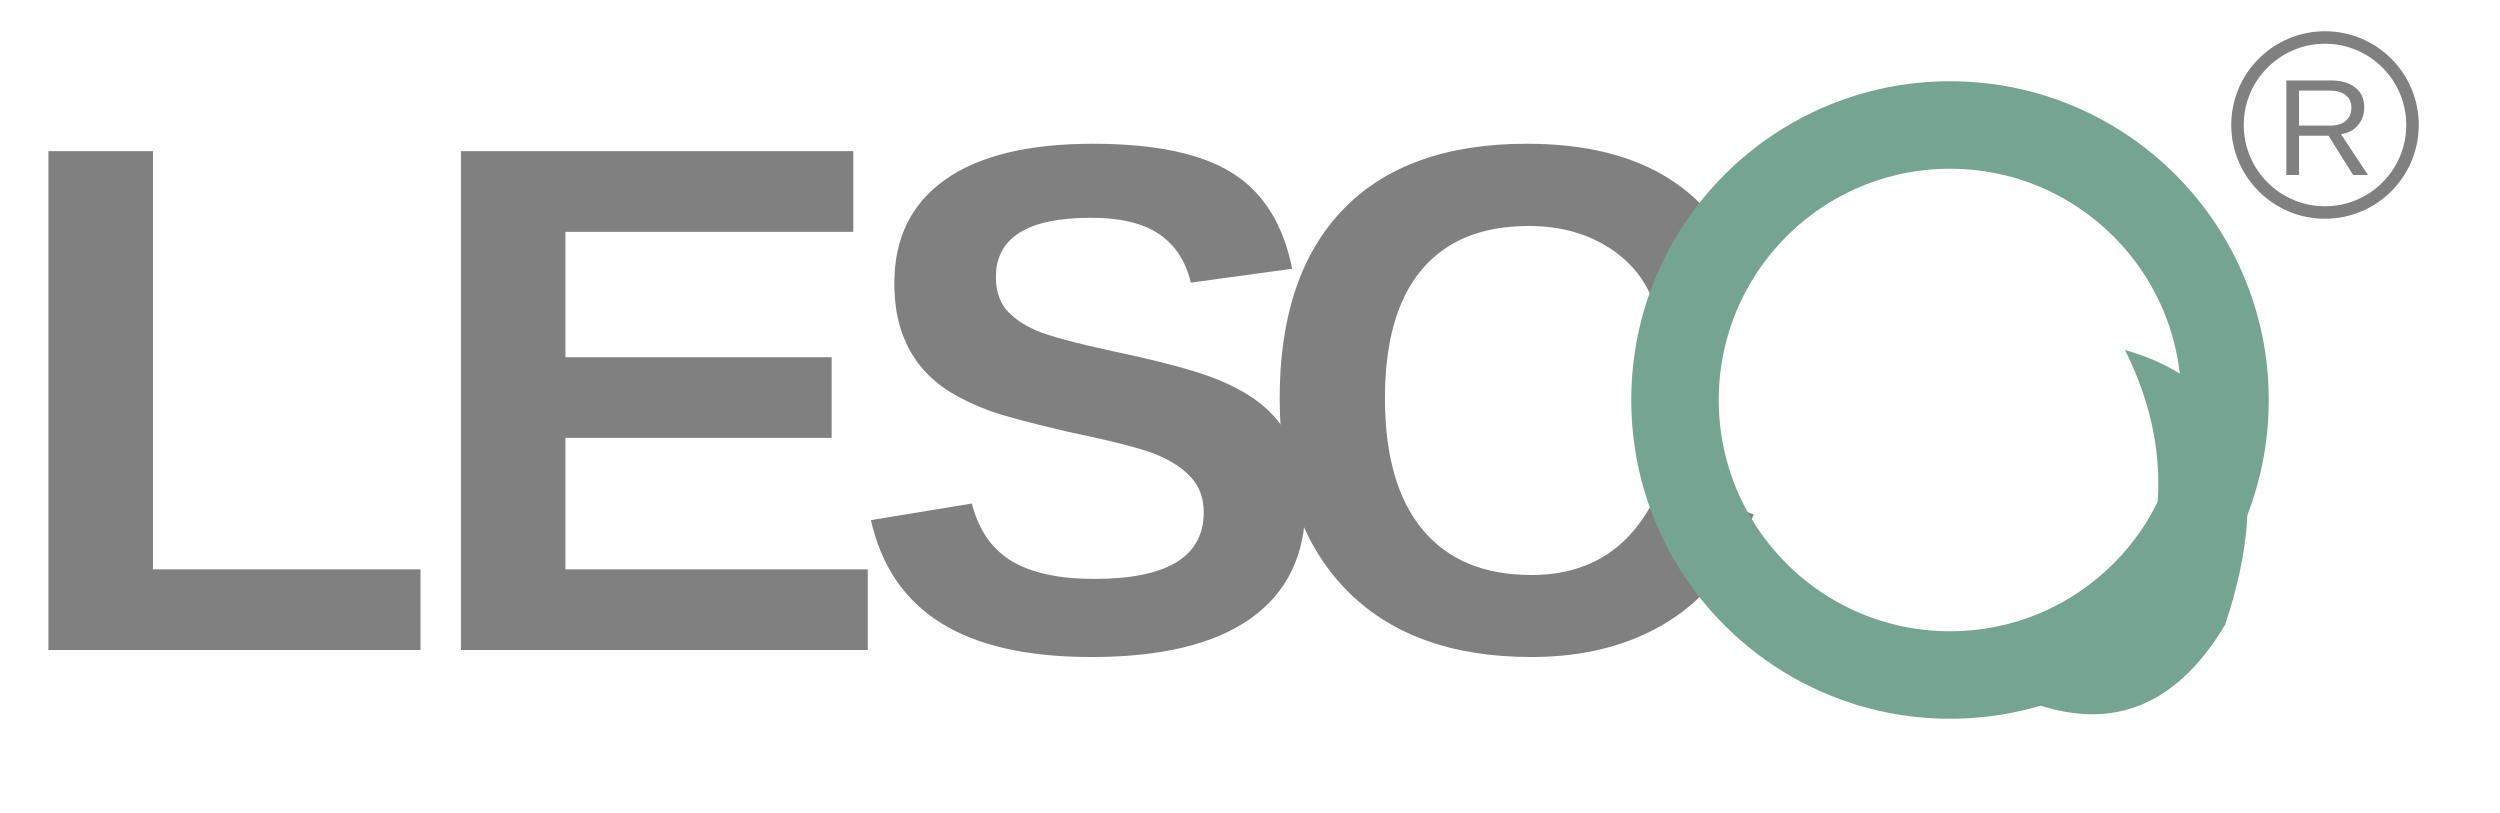
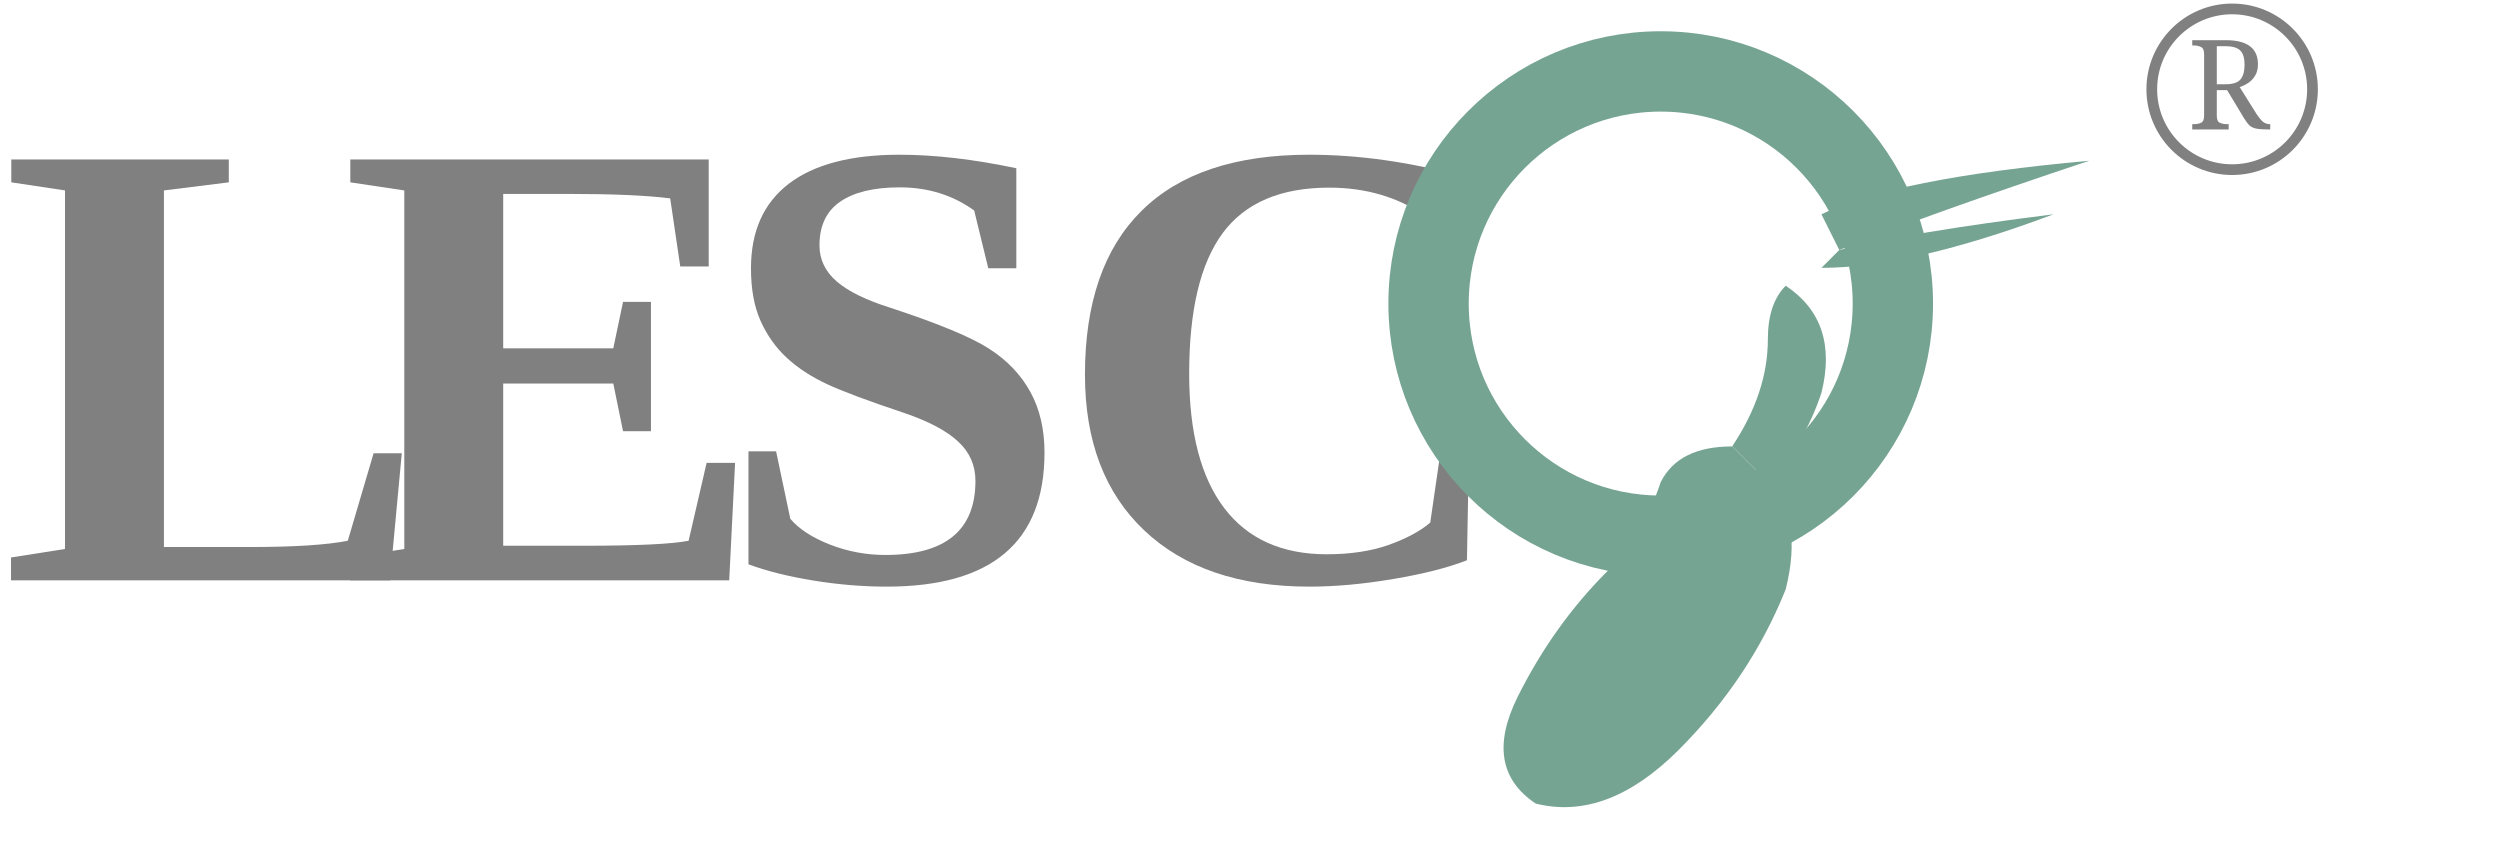
- <svg xmlns="http://www.w3.org/2000/svg" viewBox="0 0 200 65" width="200" height="65">
-   <text x="0" y="52" font-family="'Arial Black', 'Helvetica Neue', Arial, sans-serif" font-size="58" font-weight="900" fill="#808080" letter-spacing="-2">L</text>
-   <text x="33" y="52" font-family="'Arial Black', 'Helvetica Neue', Arial, sans-serif" font-size="58" font-weight="900" fill="#808080" letter-spacing="-2">E</text>
-   <text x="68" y="52" font-family="'Arial Black', 'Helvetica Neue', Arial, sans-serif" font-size="58" font-weight="900" fill="#808080" letter-spacing="-2">S</text>
-   <text x="100" y="52" font-family="'Arial Black', 'Helvetica Neue', Arial, sans-serif" font-size="58" font-weight="900" fill="#808080" letter-spacing="-2">C</text>
-   <g transform="translate(132, 8)">
-     <circle cx="24" cy="24" r="22" fill="none" stroke="#76a493" stroke-width="7" />
-     <path d="M 38 20 Q 52 24 46 42 Q 40 52 30 48 Q 38 44 40 36 Q 42 28 38 20 Z" fill="#76a493" />
+ <svg xmlns="http://www.w3.org/2000/svg" viewBox="0 0 280 95" width="280" height="95">
+   <text x="0" y="65" font-family="'Georgia', 'Times New Roman', serif" font-size="72" font-weight="700" fill="#808080" letter-spacing="-1">L</text>
+   <text x="38" y="65" font-family="'Georgia', 'Times New Roman', serif" font-size="72" font-weight="700" fill="#808080" letter-spacing="-1">E</text>
+   <text x="80" y="65" font-family="'Georgia', 'Times New Roman', serif" font-size="72" font-weight="700" fill="#808080" letter-spacing="-1">S</text>
+   <text x="118" y="65" font-family="'Georgia', 'Times New Roman', serif" font-size="72" font-weight="700" fill="#808080" letter-spacing="-1">C</text>
+   <g transform="translate(156, 4)">
+     <circle cx="30" cy="30" r="26" fill="none" stroke="#76a493" stroke-width="9" />
+     <path d="M 48 20 Q 56 16 78 14 Q 60 20 50 24 Z" fill="#76a493" />
+     <path d="M 50 24 Q 58 22 74 20 Q 58 26 48 26 Z" fill="#76a493" />
+     <path d="M 44 28 Q 50 32 48 40 Q 46 46 42 50 L 38 46 Q 42 40 42 34 Q 42 30 44 28 Z" fill="#76a493" />
+     <path d="M 42 50 Q 46 54 44 62 Q 40 72 32 80 Q 24 88 16 86 Q 10 82 14 74 Q 18 66 24 60 Q 28 56 30 50 Q 32 46 38 46 Z" fill="#76a493" />
  </g>
-   <g transform="translate(178, 2)">
-     <circle cx="8" cy="8" r="7" fill="none" stroke="#808080" stroke-width="1" />
-     <text x="4" y="12" font-family="Arial, sans-serif" font-size="11" fill="#808080" font-weight="400">R</text>
+   <g transform="translate(240, 0)">
+     <circle cx="10" cy="10" r="9" fill="none" stroke="#808080" stroke-width="1.2" />
+     <text x="5" y="14.5" font-family="'Georgia', serif" font-size="14" fill="#808080" font-weight="400">R</text>
  </g>
</svg>
